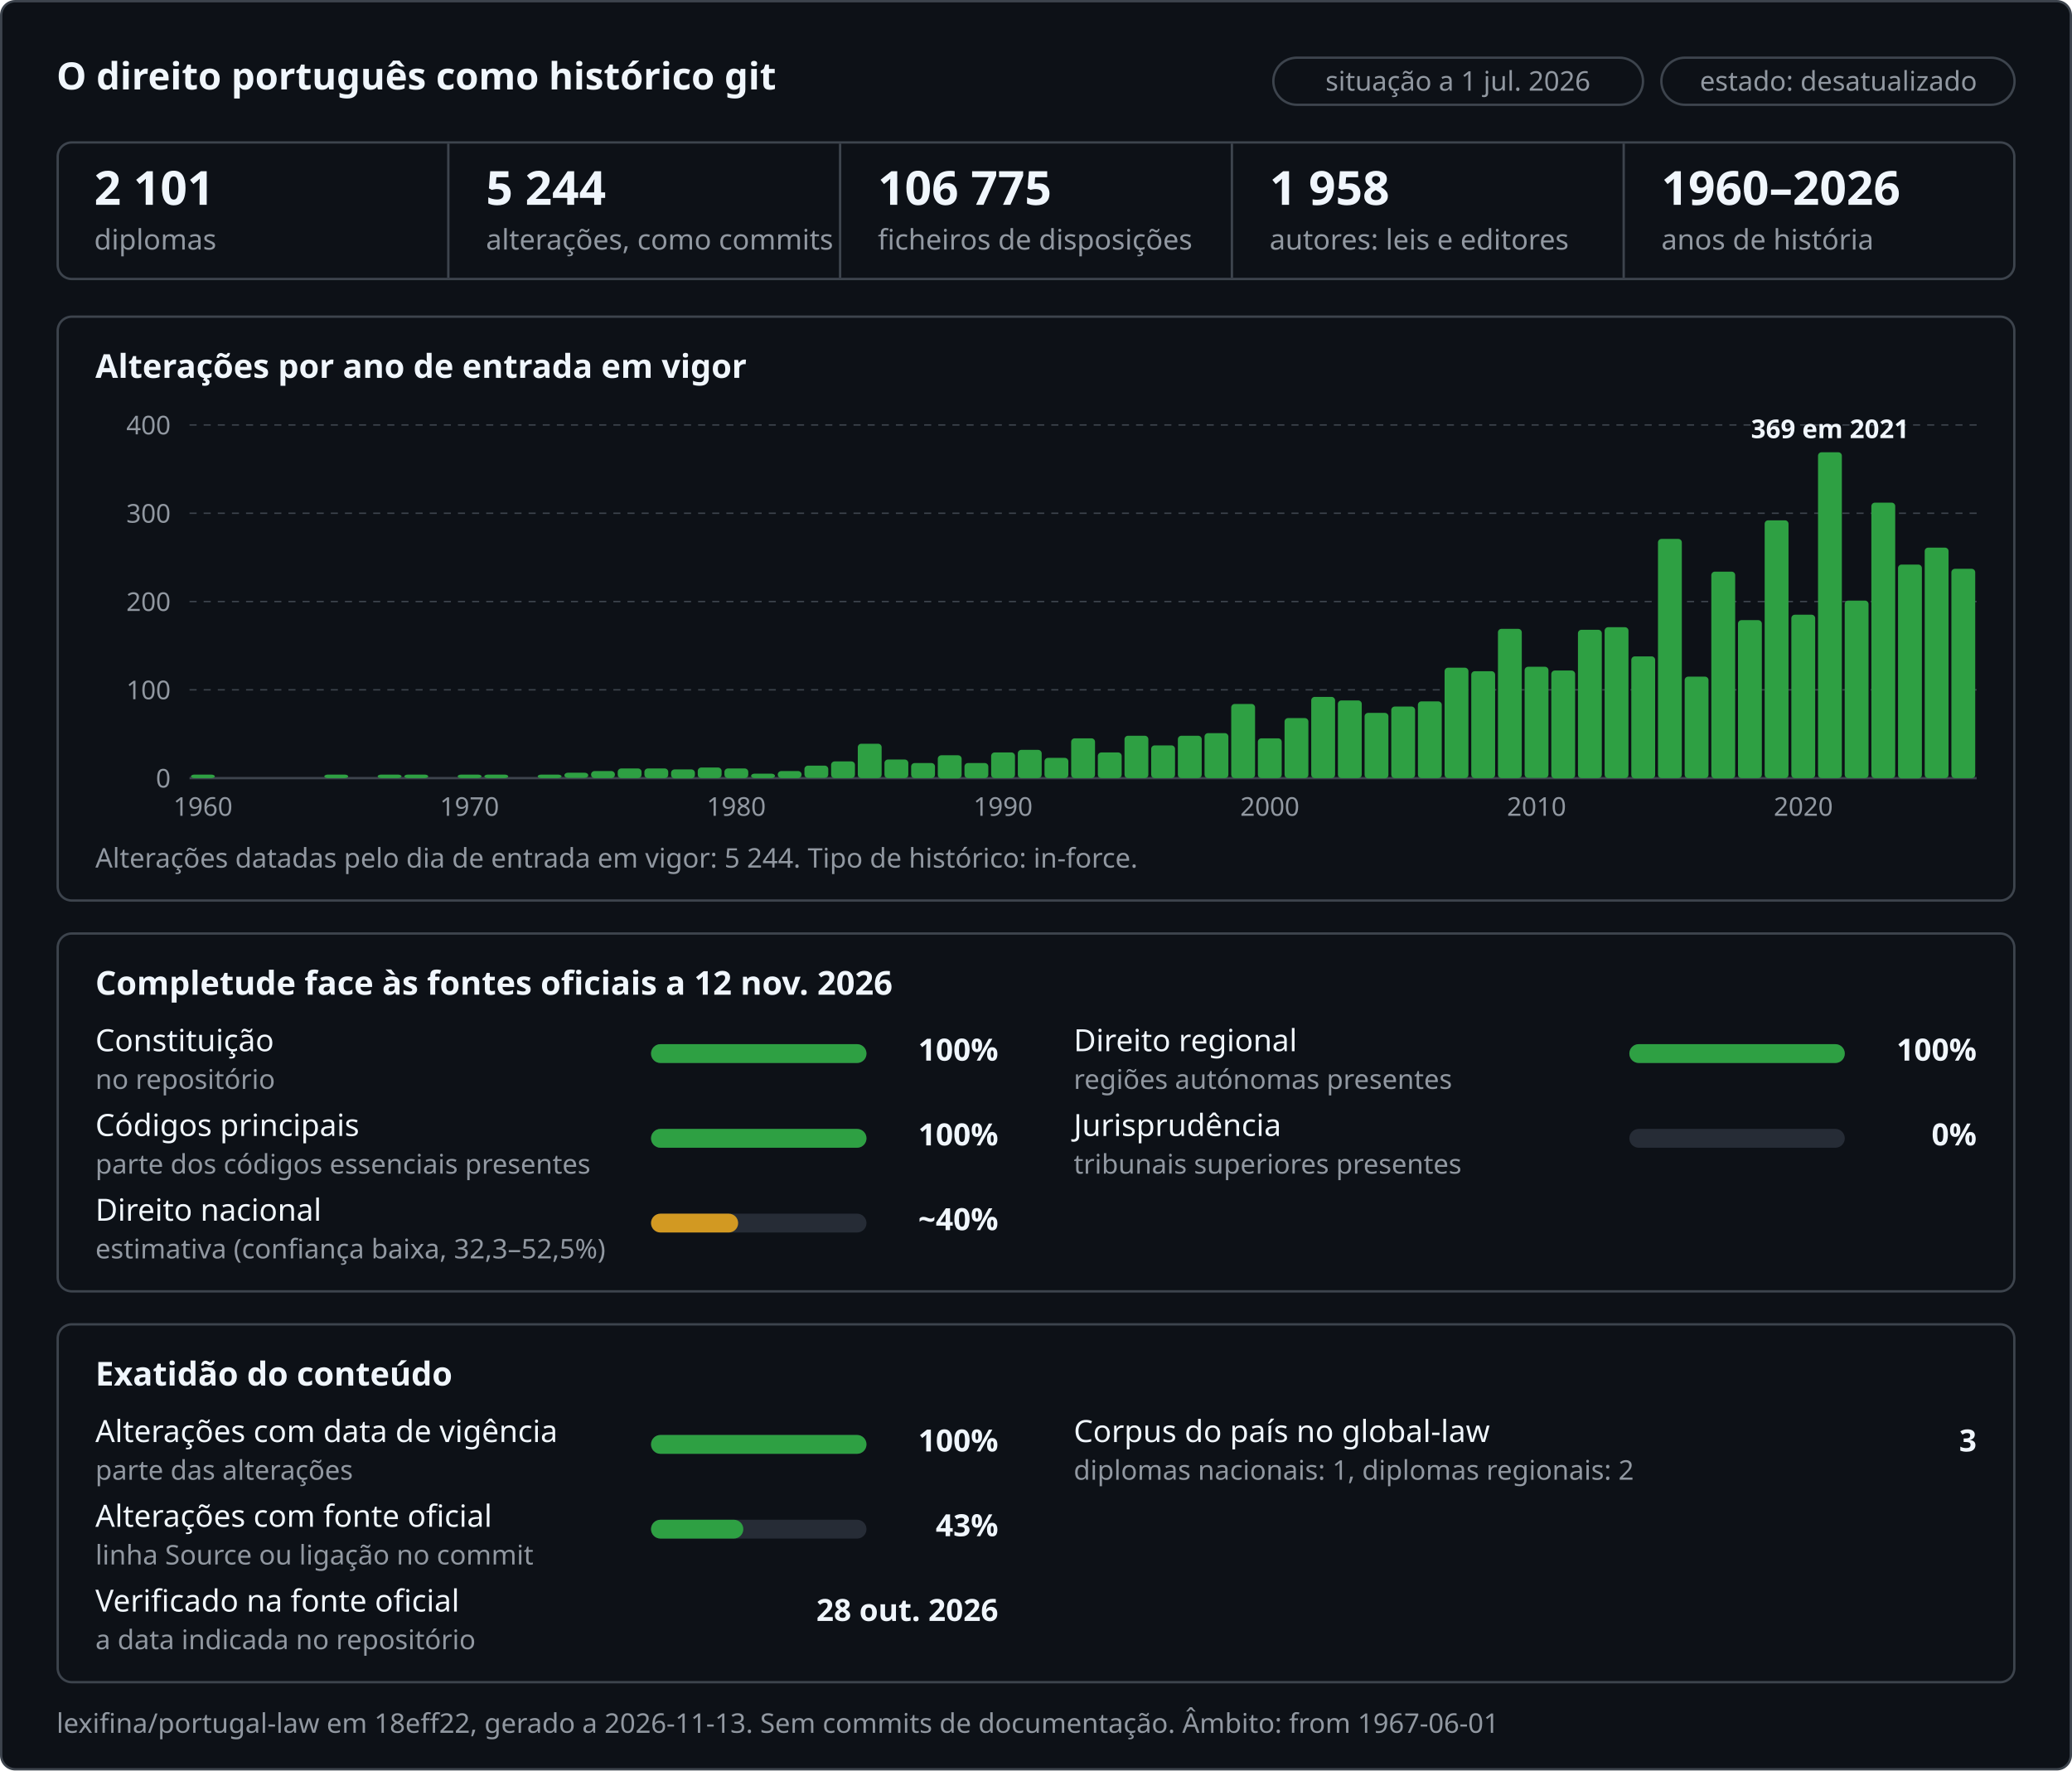
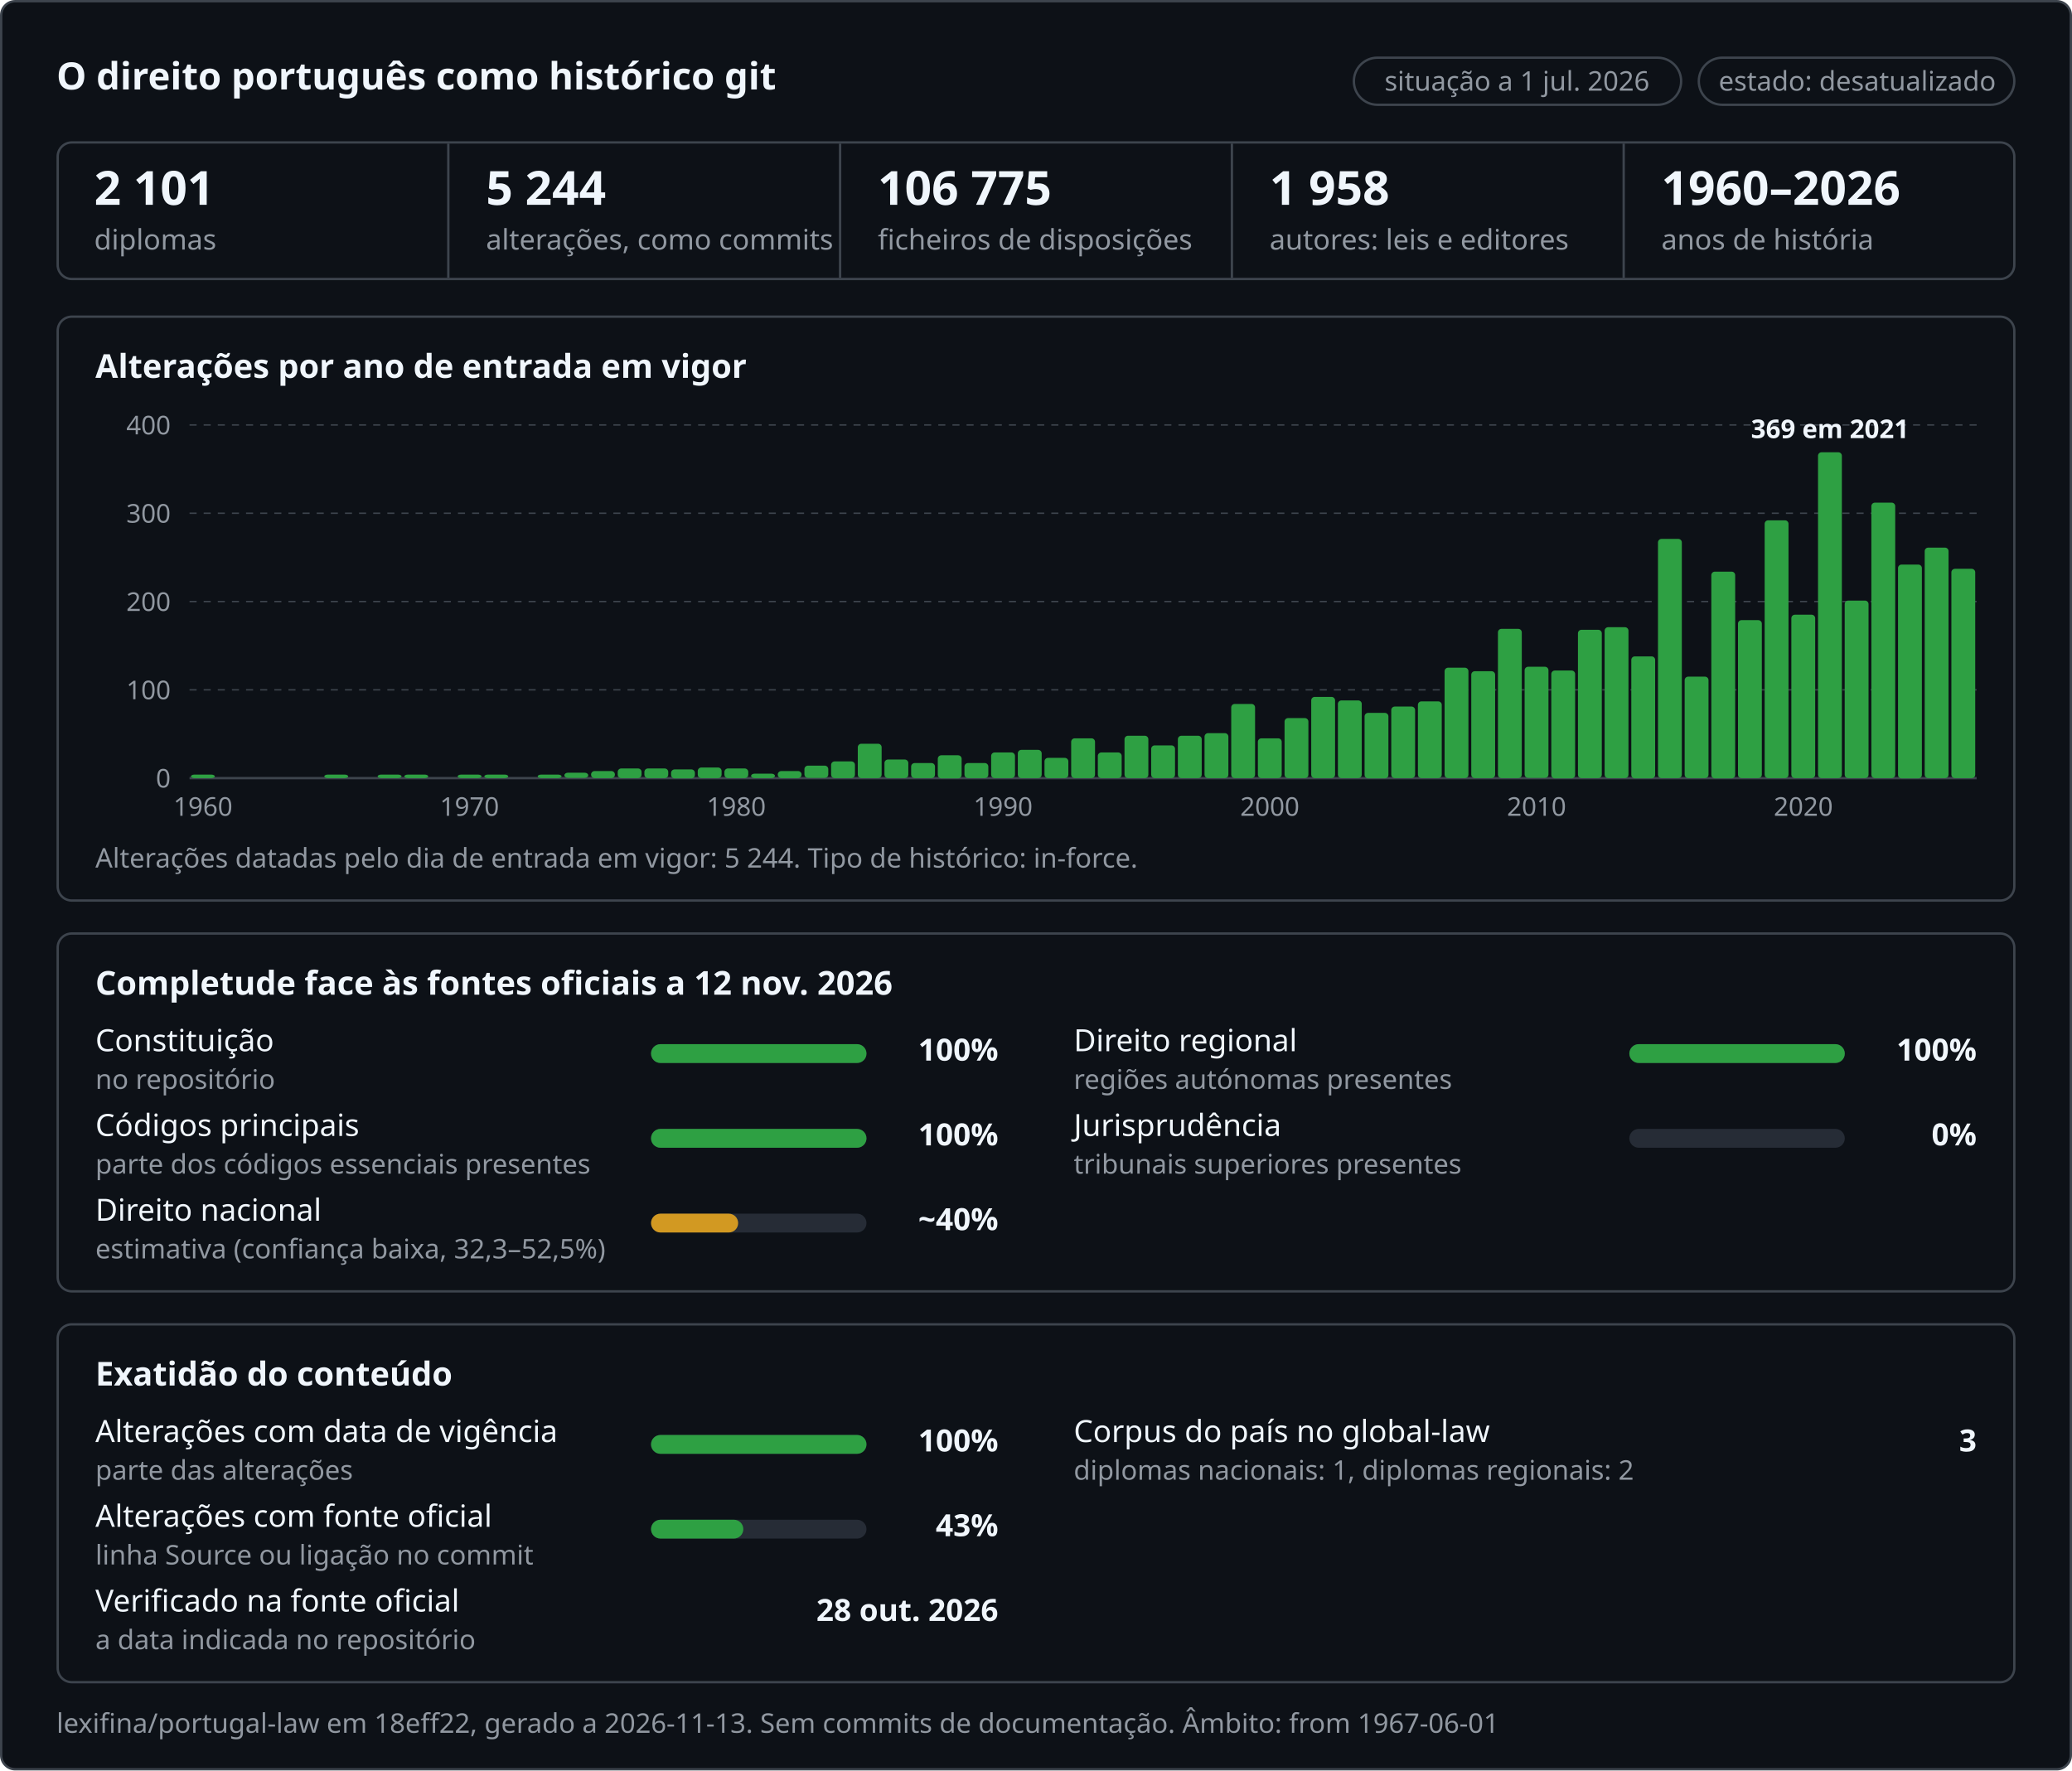
<svg xmlns="http://www.w3.org/2000/svg" width="880" height="752" viewBox="0 0 880 752" font-family="-apple-system,BlinkMacSystemFont,Segoe UI,Noto Sans,Helvetica,Arial,sans-serif">
  <rect x="0.5" y="0.5" width="879" height="751" rx="6" fill="#0d1117" stroke="#3d444d" />
  <text x="24" y="38" font-size="16" font-weight="600" fill="#f0f6fc">O direito português como histórico git</text>
-   <rect x="540.8" y="24.5" width="157" height="20" rx="10" fill="none" stroke="#3d444d" />
-   <text x="619.2" y="38.5" font-size="11.5" font-weight="500" text-anchor="middle" fill="#9198a1">situação a 1 jul. 2026</text>
-   <rect x="705.6" y="24.5" width="150" height="20" rx="10" fill="none" stroke="#3d444d" />
-   <text x="780.8" y="38.5" font-size="11.5" font-weight="500" text-anchor="middle" fill="#9198a1">estado: desatualizado</text>
+   <rect x="575.0" y="24.5" width="139" height="20" rx="10" fill="none" stroke="#3d444d" />
+   <text x="644.3" y="38.5" font-size="11.5" font-weight="500" text-anchor="middle" fill="#9198a1">situação a 1 jul. 2026</text>
+   <rect x="721.5" y="24.5" width="134" height="20" rx="10" fill="none" stroke="#3d444d" />
+   <text x="788.8" y="38.5" font-size="11.5" font-weight="500" text-anchor="middle" fill="#9198a1">estado: desatualizado</text>
  <rect x="24.5" y="60.5" width="831" height="58" rx="6" fill="#0d1117" stroke="#3d444d" />
  <text x="40.0" y="87" font-size="20" font-weight="600" fill="#f0f6fc">2 101</text>
  <text x="40.0" y="106" font-size="12" fill="#9198a1">diplomas</text>
  <line x1="190.4" y1="61" x2="190.4" y2="118" stroke="#3d444d" />
  <text x="206.4" y="87" font-size="20" font-weight="600" fill="#f0f6fc">5 244</text>
  <text x="206.4" y="106" font-size="12" fill="#9198a1">alterações, como commits</text>
  <line x1="356.8" y1="61" x2="356.8" y2="118" stroke="#3d444d" />
  <text x="372.8" y="87" font-size="20" font-weight="600" fill="#f0f6fc">106 775</text>
  <text x="372.8" y="106" font-size="12" fill="#9198a1">ficheiros de disposições</text>
  <line x1="523.2" y1="61" x2="523.2" y2="118" stroke="#3d444d" />
  <text x="539.2" y="87" font-size="20" font-weight="600" fill="#f0f6fc">1 958</text>
  <text x="539.2" y="106" font-size="12" fill="#9198a1">autores: leis e editores</text>
  <line x1="689.6" y1="61" x2="689.6" y2="118" stroke="#3d444d" />
  <text x="705.6" y="87" font-size="20" font-weight="600" fill="#f0f6fc">1960–2026</text>
  <text x="705.6" y="106" font-size="12" fill="#9198a1">anos de história</text>
  <rect x="24.5" y="134.5" width="831" height="248" rx="6" fill="#0d1117" stroke="#3d444d" />
  <text x="40.5" y="160.5" font-size="14" font-weight="600" fill="#f0f6fc">Alterações por ano de entrada em vigor</text>
  <line x1="80.5" y1="330.5" x2="839.5" y2="330.5" stroke="#3d444d" stroke-width="1" />
  <text x="72.5" y="334.5" font-size="11" text-anchor="end" fill="#9198a1">0</text>
  <line x1="80.5" y1="293.0" x2="839.5" y2="293.0" stroke="#3d444d" stroke-width="0.6" stroke-dasharray="3 3" />
  <text x="72.5" y="297.0" font-size="11" text-anchor="end" fill="#9198a1">100</text>
  <line x1="80.5" y1="255.5" x2="839.5" y2="255.5" stroke="#3d444d" stroke-width="0.6" stroke-dasharray="3 3" />
  <text x="72.5" y="259.5" font-size="11" text-anchor="end" fill="#9198a1">200</text>
  <line x1="80.5" y1="218.0" x2="839.5" y2="218.0" stroke="#3d444d" stroke-width="0.6" stroke-dasharray="3 3" />
  <text x="72.5" y="222.0" font-size="11" text-anchor="end" fill="#9198a1">300</text>
  <line x1="80.5" y1="180.5" x2="839.5" y2="180.5" stroke="#3d444d" stroke-width="0.6" stroke-dasharray="3 3" />
  <text x="72.5" y="184.5" font-size="11" text-anchor="end" fill="#9198a1">400</text>
  <rect x="81.10" y="329.0" width="10.13" height="1.5" rx="1.5" fill="#2ea043" />
  <text x="86.2" y="346.5" font-size="11" text-anchor="middle" fill="#9198a1">1960</text>
  <rect x="137.74" y="329.0" width="10.13" height="1.5" rx="1.5" fill="#2ea043" />
  <rect x="160.40" y="329.0" width="10.13" height="1.5" rx="1.5" fill="#2ea043" />
  <rect x="171.73" y="329.0" width="10.13" height="1.5" rx="1.5" fill="#2ea043" />
  <rect x="194.38" y="329.0" width="10.13" height="1.5" rx="1.5" fill="#2ea043" />
  <text x="199.4" y="346.5" font-size="11" text-anchor="middle" fill="#9198a1">1970</text>
  <rect x="205.71" y="329.0" width="10.13" height="1.5" rx="1.5" fill="#2ea043" />
  <rect x="228.37" y="329.0" width="10.13" height="1.5" rx="1.5" fill="#2ea043" />
  <rect x="239.70" y="328.2" width="10.13" height="2.2" rx="1.5" fill="#2ea043" />
  <rect x="251.03" y="327.5" width="10.13" height="3.0" rx="1.5" fill="#2ea043" />
  <rect x="262.35" y="326.4" width="10.13" height="4.1" rx="1.5" fill="#2ea043" />
  <rect x="273.68" y="326.4" width="10.13" height="4.1" rx="1.5" fill="#2ea043" />
  <rect x="285.01" y="326.8" width="10.13" height="3.8" rx="1.5" fill="#2ea043" />
  <rect x="296.34" y="326.0" width="10.13" height="4.5" rx="1.5" fill="#2ea043" />
  <rect x="307.67" y="326.4" width="10.13" height="4.1" rx="1.5" fill="#2ea043" />
  <text x="312.7" y="346.5" font-size="11" text-anchor="middle" fill="#9198a1">1980</text>
  <rect x="319.00" y="328.6" width="10.13" height="1.9" rx="1.5" fill="#2ea043" />
  <rect x="330.32" y="327.5" width="10.13" height="3.0" rx="1.5" fill="#2ea043" />
  <rect x="341.65" y="325.2" width="10.13" height="5.2" rx="1.5" fill="#2ea043" />
  <rect x="352.98" y="323.4" width="10.13" height="7.1" rx="1.5" fill="#2ea043" />
  <rect x="364.31" y="315.9" width="10.13" height="14.6" rx="1.5" fill="#2ea043" />
  <rect x="375.64" y="322.6" width="10.13" height="7.9" rx="1.5" fill="#2ea043" />
  <rect x="386.97" y="324.1" width="10.13" height="6.4" rx="1.5" fill="#2ea043" />
  <rect x="398.29" y="320.8" width="10.13" height="9.8" rx="1.5" fill="#2ea043" />
  <rect x="409.62" y="324.1" width="10.13" height="6.4" rx="1.5" fill="#2ea043" />
  <rect x="420.95" y="319.6" width="10.13" height="10.9" rx="1.5" fill="#2ea043" />
  <text x="426.0" y="346.5" font-size="11" text-anchor="middle" fill="#9198a1">1990</text>
  <rect x="432.28" y="318.5" width="10.13" height="12.0" rx="1.5" fill="#2ea043" />
  <rect x="443.61" y="321.9" width="10.13" height="8.6" rx="1.5" fill="#2ea043" />
  <rect x="454.94" y="313.6" width="10.13" height="16.9" rx="1.5" fill="#2ea043" />
  <rect x="466.26" y="319.6" width="10.13" height="10.9" rx="1.5" fill="#2ea043" />
  <rect x="477.59" y="312.5" width="10.13" height="18.0" rx="1.5" fill="#2ea043" />
  <rect x="488.92" y="316.6" width="10.13" height="13.9" rx="1.5" fill="#2ea043" />
  <rect x="500.25" y="312.5" width="10.13" height="18.0" rx="1.5" fill="#2ea043" />
  <rect x="511.58" y="311.4" width="10.13" height="19.1" rx="1.5" fill="#2ea043" />
  <rect x="522.91" y="299.0" width="10.13" height="31.5" rx="1.5" fill="#2ea043" />
  <rect x="534.23" y="313.6" width="10.13" height="16.9" rx="1.5" fill="#2ea043" />
  <text x="539.3" y="346.5" font-size="11" text-anchor="middle" fill="#9198a1">2000</text>
  <rect x="545.56" y="305.0" width="10.13" height="25.5" rx="1.5" fill="#2ea043" />
  <rect x="556.89" y="296.0" width="10.13" height="34.5" rx="1.5" fill="#2ea043" />
  <rect x="568.22" y="297.5" width="10.13" height="33.0" rx="1.5" fill="#2ea043" />
  <rect x="579.55" y="302.8" width="10.13" height="27.8" rx="1.5" fill="#2ea043" />
  <rect x="590.88" y="300.1" width="10.13" height="30.4" rx="1.5" fill="#2ea043" />
  <rect x="602.20" y="297.9" width="10.13" height="32.6" rx="1.5" fill="#2ea043" />
  <rect x="613.53" y="283.6" width="10.13" height="46.9" rx="1.5" fill="#2ea043" />
  <rect x="624.86" y="285.1" width="10.13" height="45.4" rx="1.5" fill="#2ea043" />
  <rect x="636.19" y="267.1" width="10.13" height="63.4" rx="1.5" fill="#2ea043" />
  <rect x="647.52" y="283.2" width="10.13" height="47.2" rx="1.5" fill="#2ea043" />
  <text x="652.6" y="346.5" font-size="11" text-anchor="middle" fill="#9198a1">2010</text>
  <rect x="658.85" y="284.8" width="10.13" height="45.8" rx="1.5" fill="#2ea043" />
  <rect x="670.17" y="267.5" width="10.13" height="63.0" rx="1.5" fill="#2ea043" />
  <rect x="681.50" y="266.4" width="10.13" height="64.1" rx="1.5" fill="#2ea043" />
  <rect x="692.83" y="278.8" width="10.13" height="51.8" rx="1.5" fill="#2ea043" />
  <rect x="704.16" y="228.9" width="10.13" height="101.6" rx="1.5" fill="#2ea043" />
  <rect x="715.49" y="287.4" width="10.13" height="43.1" rx="1.5" fill="#2ea043" />
  <rect x="726.82" y="242.8" width="10.13" height="87.8" rx="1.5" fill="#2ea043" />
  <rect x="738.14" y="263.4" width="10.13" height="67.1" rx="1.5" fill="#2ea043" />
  <rect x="749.47" y="221.0" width="10.13" height="109.5" rx="1.5" fill="#2ea043" />
  <rect x="760.80" y="261.1" width="10.13" height="69.4" rx="1.5" fill="#2ea043" />
  <text x="765.9" y="346.5" font-size="11" text-anchor="middle" fill="#9198a1">2020</text>
  <rect x="772.13" y="192.1" width="10.13" height="138.4" rx="1.5" fill="#2ea043" />
  <text x="777.2" y="186.1" font-size="11" font-weight="600" text-anchor="middle" fill="#f0f6fc">369 em 2021</text>
  <rect x="783.46" y="255.1" width="10.13" height="75.4" rx="1.5" fill="#2ea043" />
  <rect x="794.79" y="213.5" width="10.13" height="117.0" rx="1.5" fill="#2ea043" />
  <rect x="806.11" y="239.8" width="10.13" height="90.8" rx="1.5" fill="#2ea043" />
  <rect x="817.44" y="232.6" width="10.13" height="97.9" rx="1.5" fill="#2ea043" />
  <rect x="828.77" y="241.6" width="10.13" height="88.9" rx="1.5" fill="#2ea043" />
  <text x="40.5" y="368.5" font-size="11.5" fill="#9198a1">Alterações datadas pelo dia de entrada em vigor: 5 244. Tipo de histórico: in-force.</text>
  <rect x="24.5" y="396.5" width="831" height="152" rx="6" fill="#0d1117" stroke="#3d444d" />
  <text x="40.5" y="422.5" font-size="14" font-weight="600" fill="#f0f6fc">Completude face às fontes oficiais a 12 nov. 2026</text>
  <text x="40.5" y="446.5" font-size="13" fill="#f0f6fc">Constituição</text>
  <text x="40.5" y="462.5" font-size="11.5" fill="#9198a1">no repositório</text>
  <g>
    <rect x="276.5" y="443.5" width="91.5" height="8" rx="4" fill="#262c36" />
    <rect x="276.5" y="443.5" width="91.5" height="8" rx="4" fill="#2ea043" />
  </g>
  <text x="424.0" y="450.5" font-size="13" font-weight="600" text-anchor="end" fill="#f0f6fc">100%</text>
  <text x="40.5" y="482.5" font-size="13" fill="#f0f6fc">Códigos principais</text>
  <text x="40.5" y="498.5" font-size="11.5" fill="#9198a1">parte dos códigos essenciais presentes</text>
  <g>
    <rect x="276.5" y="479.5" width="91.5" height="8" rx="4" fill="#262c36" />
    <rect x="276.5" y="479.5" width="91.5" height="8" rx="4" fill="#2ea043" />
  </g>
  <text x="424.0" y="486.5" font-size="13" font-weight="600" text-anchor="end" fill="#f0f6fc">100%</text>
  <text x="40.5" y="518.5" font-size="13" fill="#f0f6fc">Direito nacional</text>
  <text x="40.5" y="534.5" font-size="11.5" fill="#9198a1">estimativa (confiança baixa, 32,3–52,5%)</text>
  <g>
    <rect x="276.5" y="515.5" width="91.5" height="8" rx="4" fill="#262c36" />
    <rect x="276.5" y="515.5" width="37.0" height="8" rx="4" fill="#d29922" />
  </g>
  <text x="424.0" y="522.5" font-size="13" font-weight="600" text-anchor="end" fill="#f0f6fc">~40%</text>
  <text x="456.0" y="446.5" font-size="13" fill="#f0f6fc">Direito regional</text>
  <text x="456.0" y="462.5" font-size="11.5" fill="#9198a1">regiões autónomas presentes</text>
  <g>
    <rect x="692.0" y="443.5" width="91.5" height="8" rx="4" fill="#262c36" />
    <rect x="692.0" y="443.5" width="91.5" height="8" rx="4" fill="#2ea043" />
  </g>
  <text x="839.5" y="450.5" font-size="13" font-weight="600" text-anchor="end" fill="#f0f6fc">100%</text>
  <text x="456.0" y="482.5" font-size="13" fill="#f0f6fc">Jurisprudência</text>
  <text x="456.0" y="498.5" font-size="11.5" fill="#9198a1">tribunais superiores presentes</text>
  <g>
    <rect x="692.0" y="479.5" width="91.5" height="8" rx="4" fill="#262c36" />
  </g>
  <text x="839.5" y="486.5" font-size="13" font-weight="600" text-anchor="end" fill="#f0f6fc">0%</text>
  <rect x="24.5" y="562.5" width="831" height="152" rx="6" fill="#0d1117" stroke="#3d444d" />
  <text x="40.5" y="588.5" font-size="14" font-weight="600" fill="#f0f6fc">Exatidão do conteúdo</text>
  <text x="40.5" y="612.5" font-size="13" fill="#f0f6fc">Alterações com data de vigência</text>
  <text x="40.5" y="628.5" font-size="11.5" fill="#9198a1">parte das alterações</text>
  <g>
    <rect x="276.5" y="609.5" width="91.5" height="8" rx="4" fill="#262c36" />
    <rect x="276.5" y="609.5" width="91.5" height="8" rx="4" fill="#2ea043" />
  </g>
  <text x="424.0" y="616.5" font-size="13" font-weight="600" text-anchor="end" fill="#f0f6fc">100%</text>
  <text x="40.5" y="648.5" font-size="13" fill="#f0f6fc">Alterações com fonte oficial</text>
  <text x="40.5" y="664.5" font-size="11.5" fill="#9198a1">linha Source ou ligação no commit</text>
  <g>
    <rect x="276.5" y="645.5" width="91.5" height="8" rx="4" fill="#262c36" />
    <rect x="276.5" y="645.5" width="39.2" height="8" rx="4" fill="#2ea043" />
  </g>
  <text x="424.0" y="652.5" font-size="13" font-weight="600" text-anchor="end" fill="#f0f6fc">43%</text>
  <text x="40.5" y="684.5" font-size="13" fill="#f0f6fc">Verificado na fonte oficial</text>
  <text x="40.5" y="700.5" font-size="11.5" fill="#9198a1">a data indicada no repositório</text>
  <text x="424.0" y="688.5" font-size="13" font-weight="600" text-anchor="end" fill="#f0f6fc">28 out. 2026</text>
  <text x="456.0" y="612.5" font-size="13" fill="#f0f6fc">Corpus do país no global-law</text>
  <text x="456.0" y="628.5" font-size="11.5" fill="#9198a1">diplomas nacionais: 1, diplomas regionais: 2</text>
  <text x="839.5" y="616.5" font-size="13" font-weight="600" text-anchor="end" fill="#f0f6fc">3</text>
  <text x="24" y="736" font-size="11.5" fill="#9198a1">lexifina/portugal-law em 18eff22, gerado a 2026-11-13. Sem commits de documentação. Âmbito: from 1967-06-01</text>
</svg>
